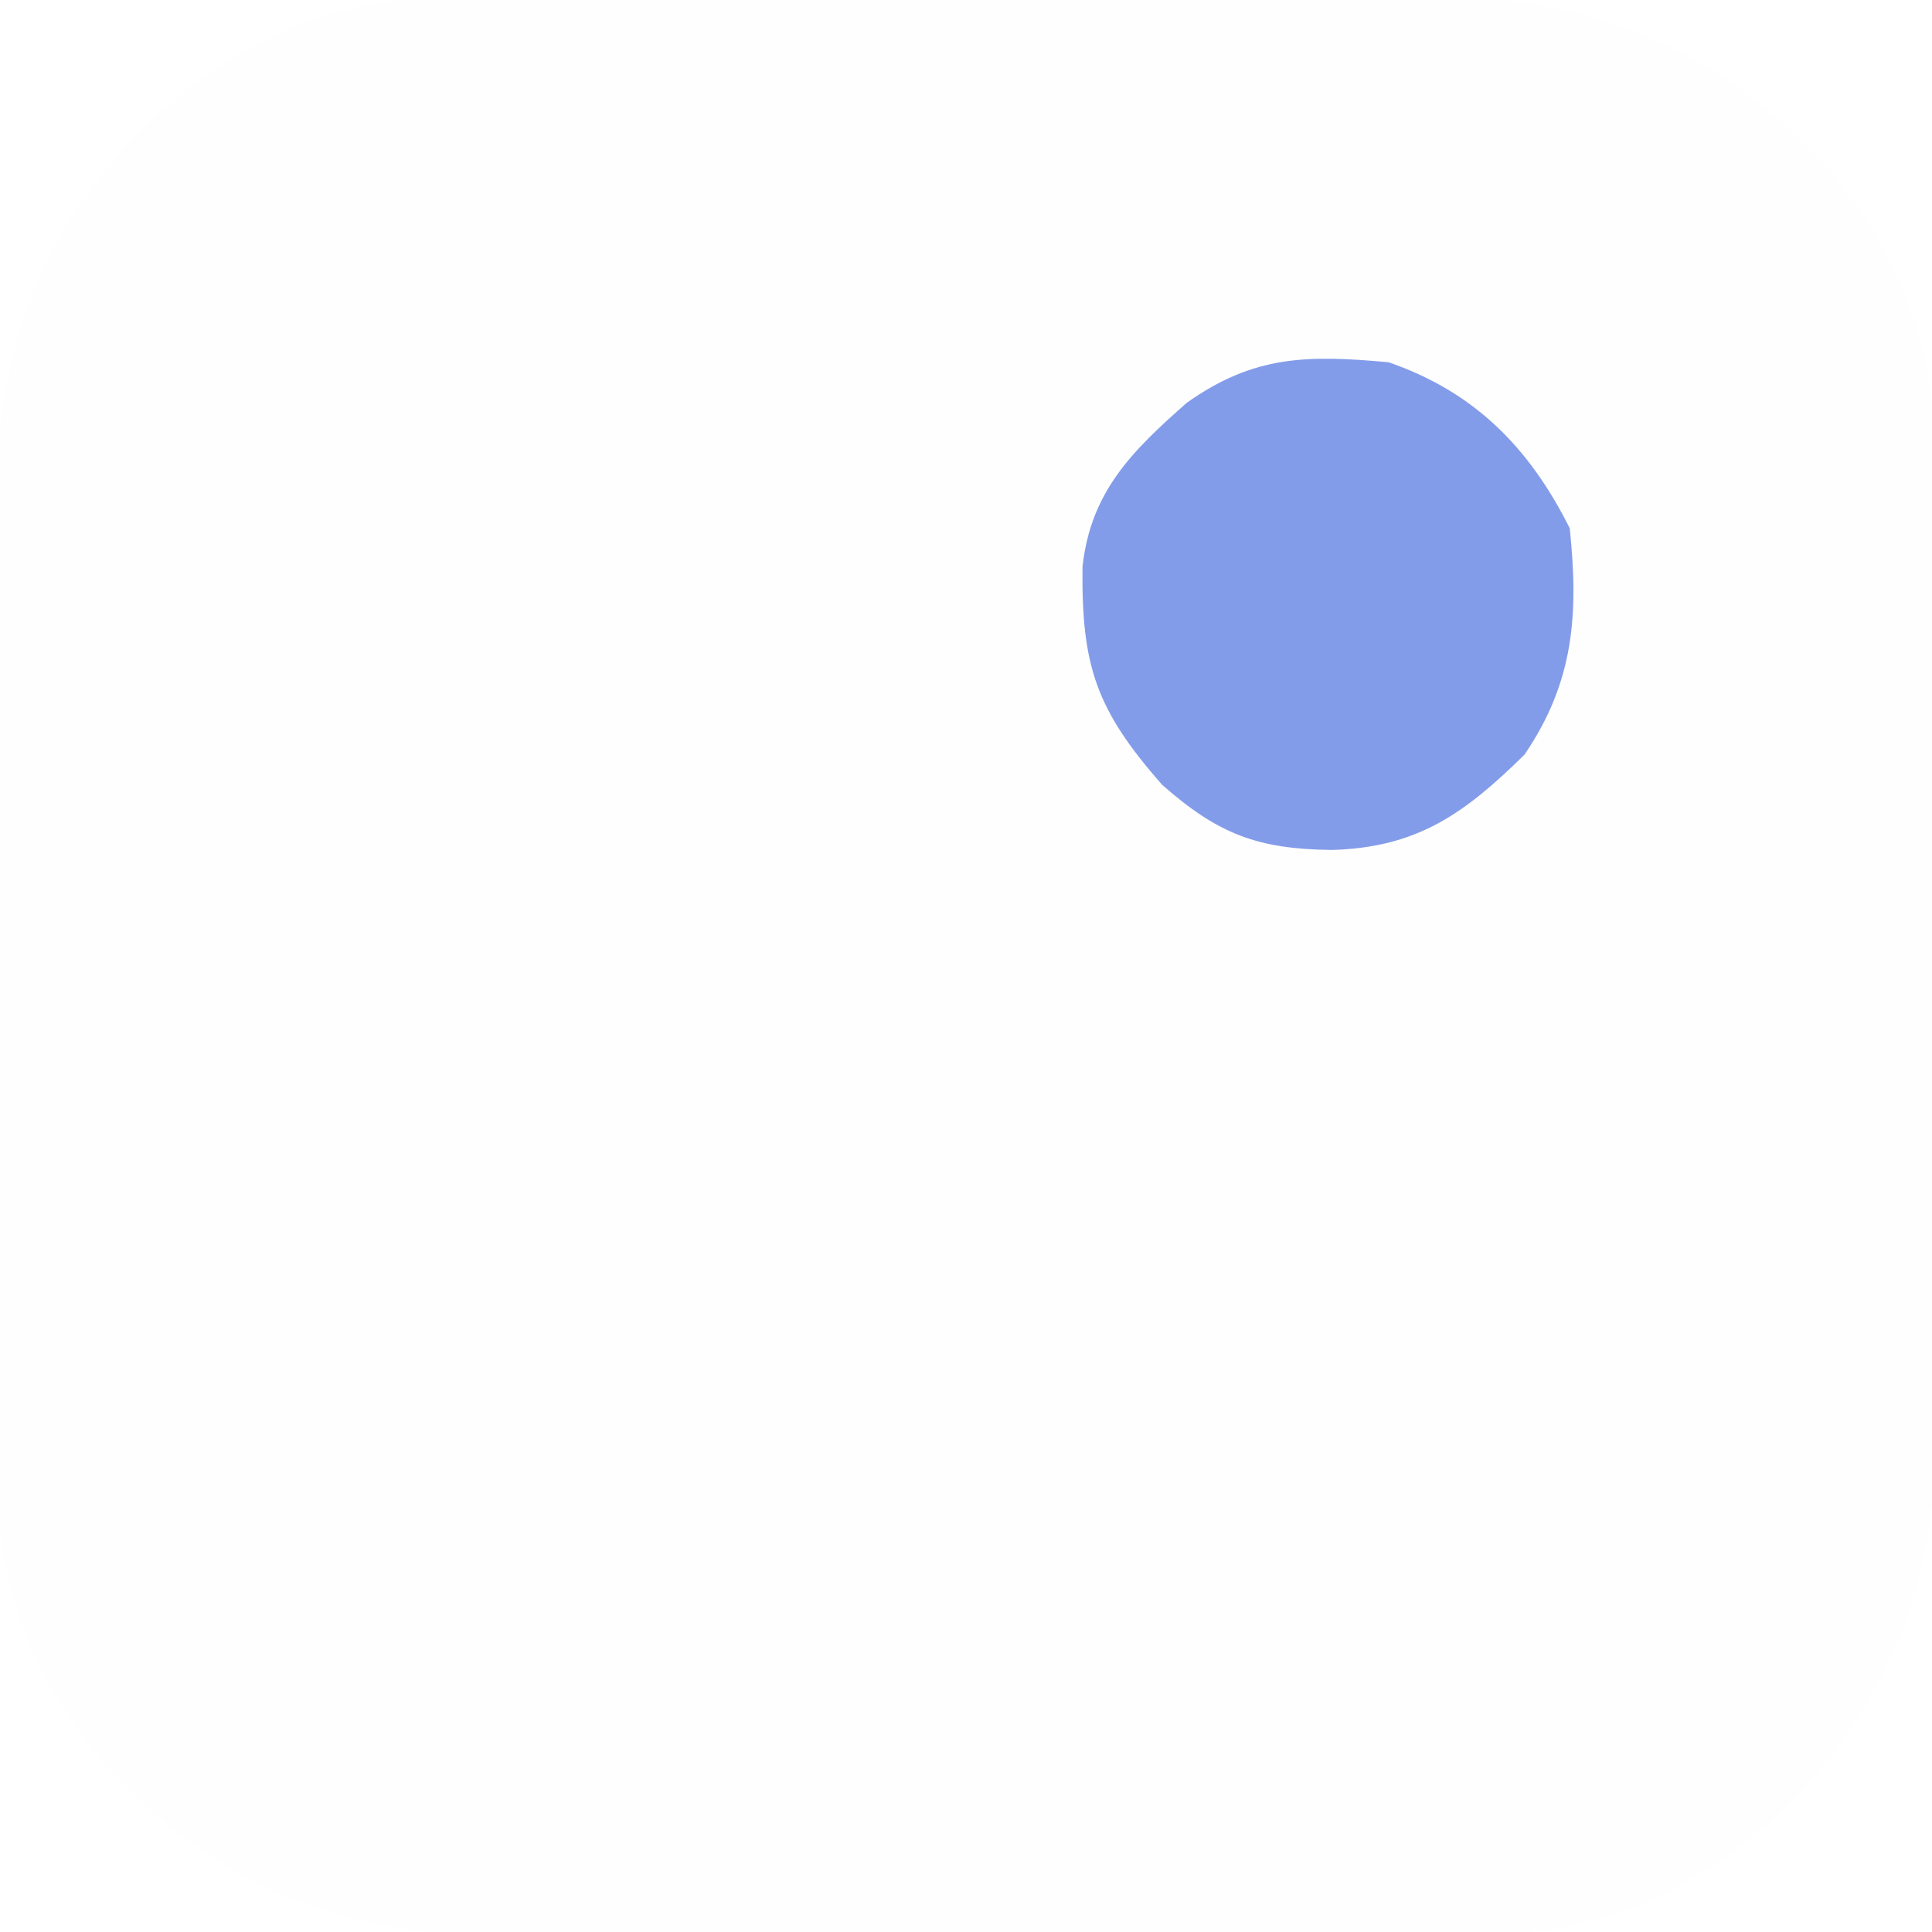
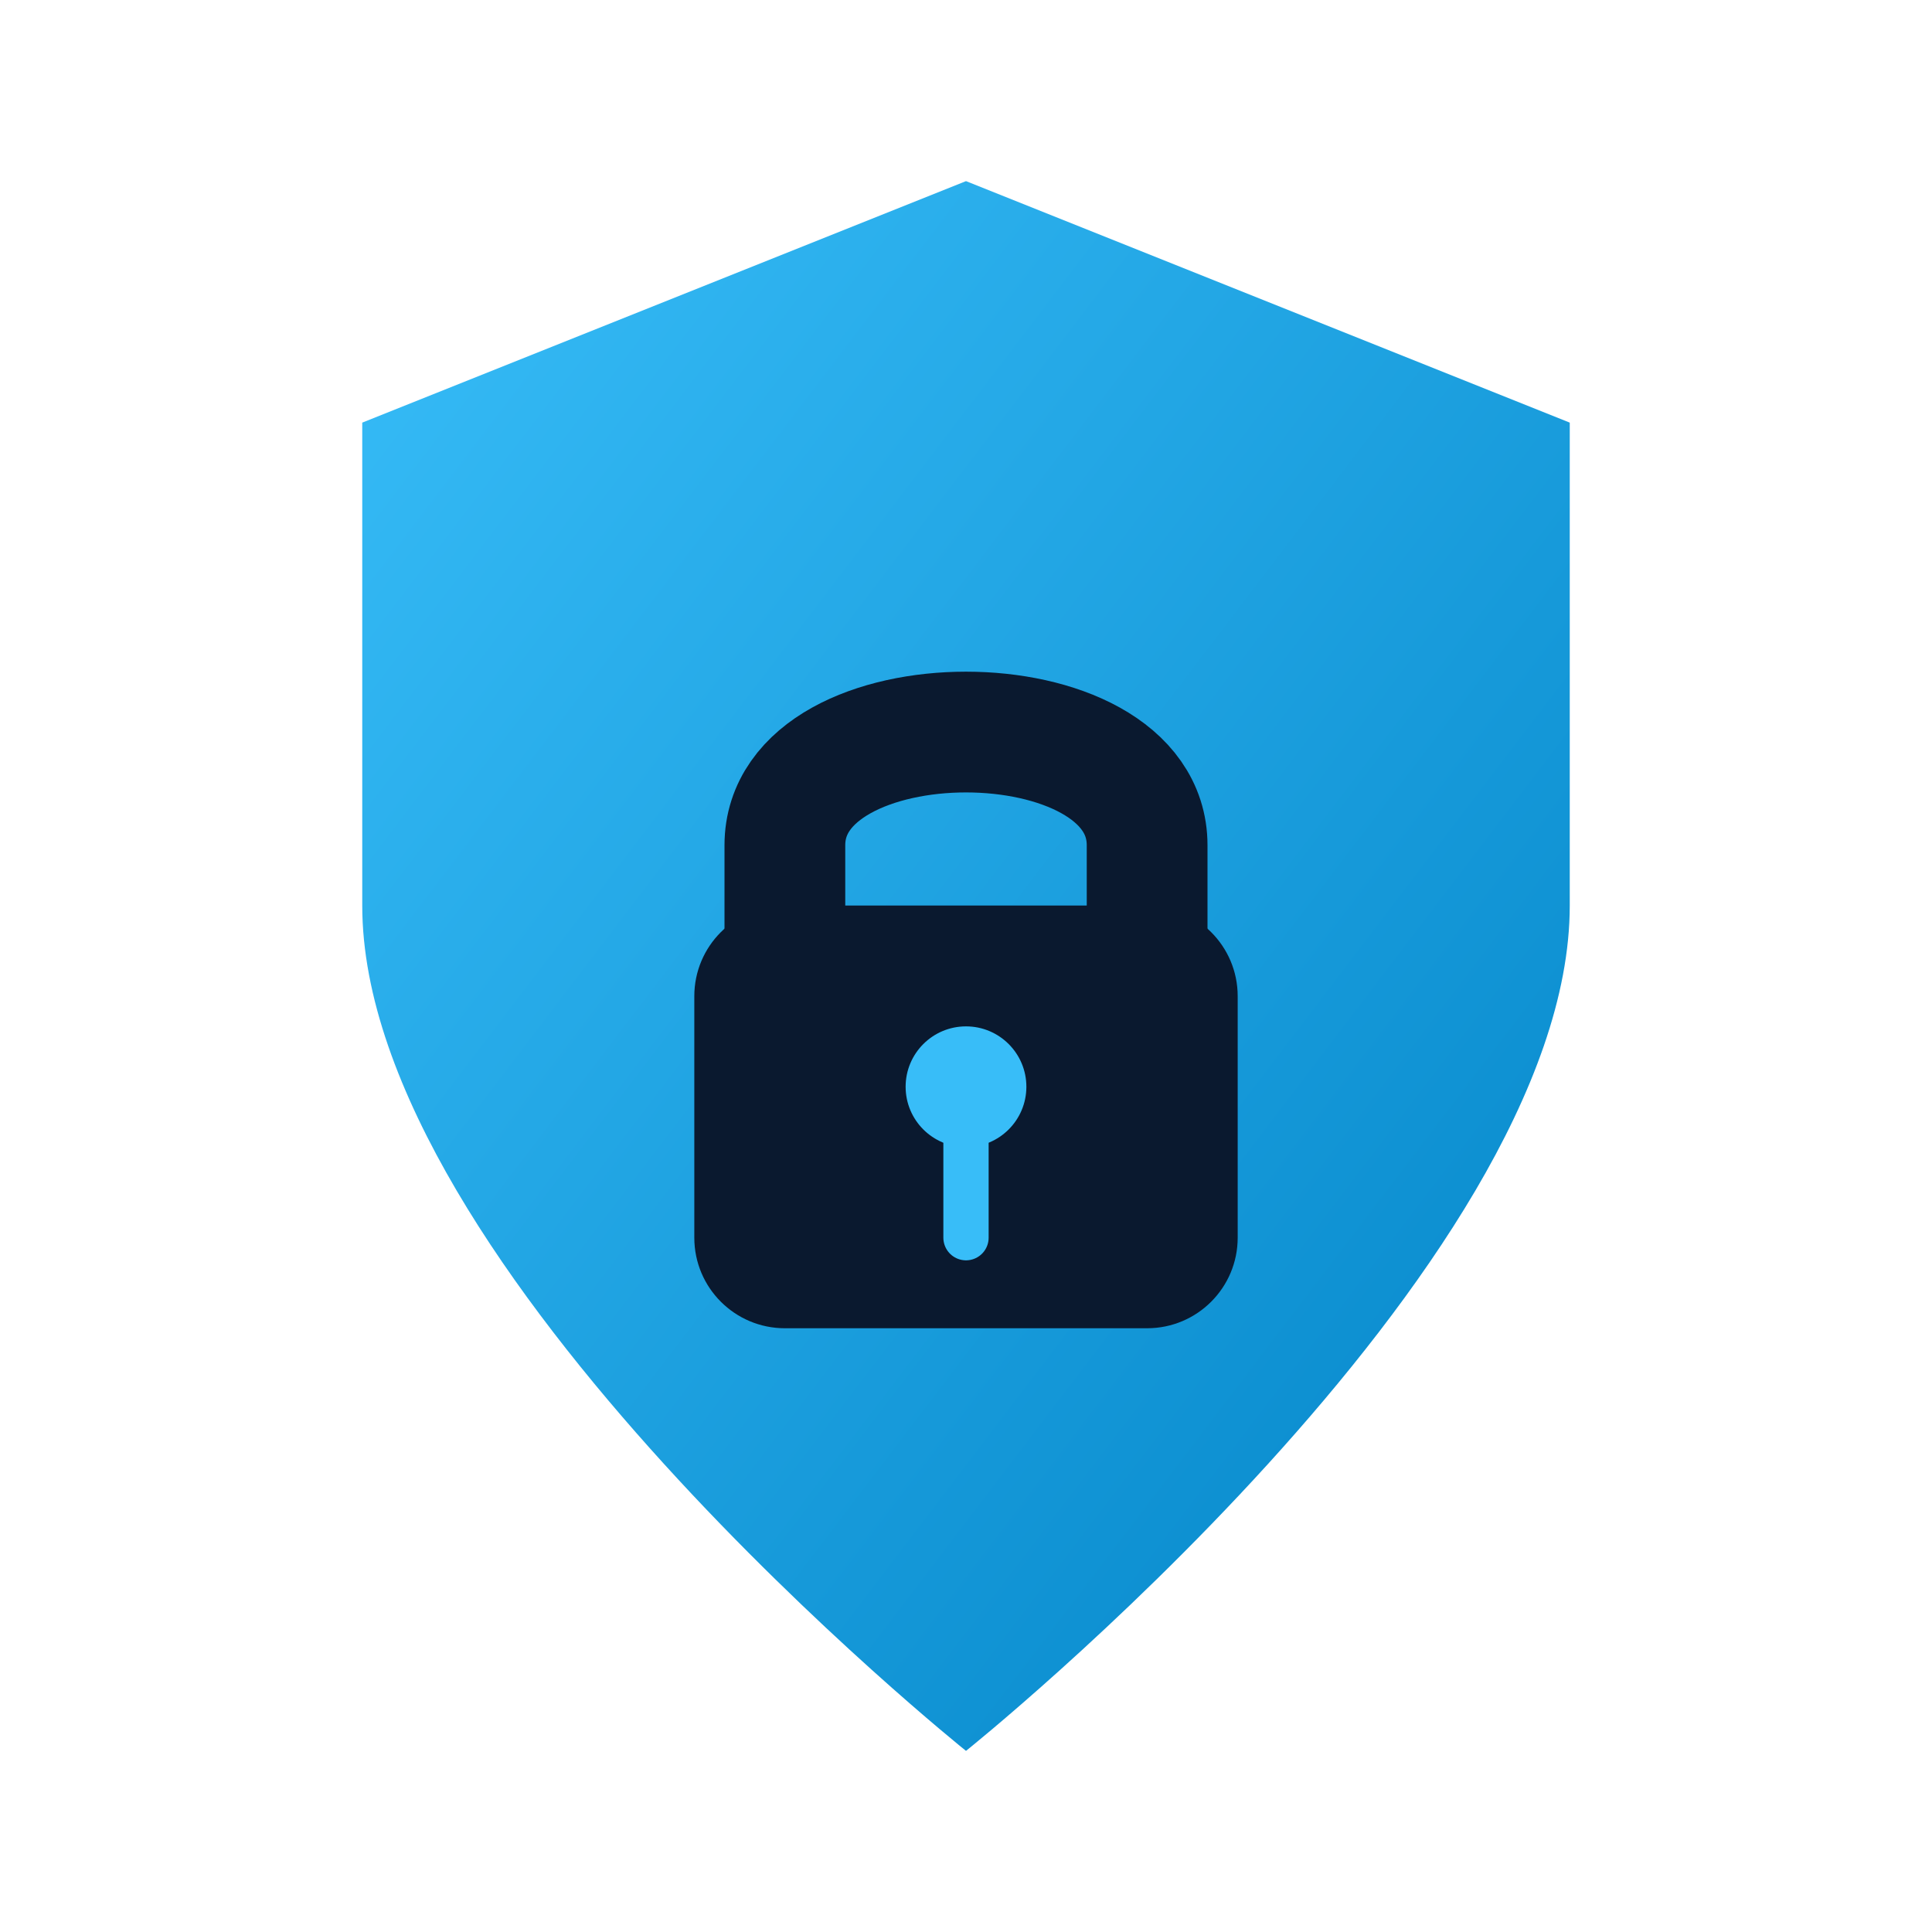
- <svg xmlns="http://www.w3.org/2000/svg" version="1.1" width="128" height="128">
-   <path d="M0 0 C0.767 -0.007 1.533 -0.013 2.323 -0.02 C4.845 -0.039 7.366 -0.043 9.887 -0.045 C11.651 -0.052 13.414 -0.059 15.178 -0.066 C18.871 -0.078 22.563 -0.081 26.256 -0.08 C30.97 -0.08 35.684 -0.107 40.397 -0.142 C44.039 -0.164 47.681 -0.168 51.323 -0.167 C53.06 -0.169 54.797 -0.178 56.534 -0.194 C68.967 -0.294 77.934 0.672 87.329 9.431 C93.878 16.238 96.421 22.629 96.408 32.173 C96.415 32.939 96.422 33.706 96.429 34.496 C96.448 37.017 96.452 39.539 96.454 42.06 C96.46 43.824 96.467 45.587 96.474 47.351 C96.486 51.043 96.49 54.736 96.489 58.428 C96.488 63.143 96.516 67.856 96.55 72.57 C96.572 76.212 96.576 79.854 96.575 83.496 C96.578 85.233 96.586 86.97 96.602 88.707 C96.703 101.139 95.736 110.106 86.977 119.501 C80.171 126.051 73.779 128.593 64.236 128.581 C63.469 128.588 62.702 128.594 61.912 128.601 C59.391 128.62 56.87 128.624 54.348 128.626 C52.585 128.633 50.821 128.64 49.058 128.647 C45.365 128.659 41.673 128.662 37.98 128.661 C33.266 128.661 28.552 128.688 23.838 128.723 C20.196 128.745 16.555 128.749 12.913 128.748 C11.176 128.75 9.439 128.759 7.702 128.775 C-4.731 128.875 -13.698 127.909 -23.093 119.15 C-29.642 112.343 -32.185 105.952 -32.173 96.408 C-32.179 95.642 -32.186 94.875 -32.193 94.085 C-32.212 91.564 -32.216 89.042 -32.218 86.521 C-32.224 84.758 -32.231 82.994 -32.238 81.231 C-32.25 77.538 -32.254 73.845 -32.253 70.153 C-32.252 65.438 -32.28 60.725 -32.314 56.011 C-32.337 52.369 -32.341 48.727 -32.339 45.085 C-32.342 43.348 -32.351 41.611 -32.366 39.874 C-32.467 27.442 -31.5 18.475 -22.741 9.08 C-15.935 2.53 -9.543 -0.012 0 0 Z " fill="#FEFEFE" transform="translate(31.88208,-0.2905273)" />
-   <path d="M0 0 C5.675 1.964 9.314 5.628 12 11 C12.591 16.679 12.294 21.169 9 26 C5.01 29.927 1.884 32.15 -3.75 32.312 C-8.632 32.256 -11.259 31.296 -15 28 C-19.399 23.007 -20.357 20.09 -20.281 13.539 C-19.73 8.564 -16.993 5.875 -13.375 2.688 C-8.923 -0.476 -5.354 -0.488 0 0 Z " fill="#839CE9" transform="translate(92,24)" />
+ <svg xmlns="http://www.w3.org/2000/svg" viewBox="0 0 128 128" width="128" height="128">
+   <defs>
+     <linearGradient id="shieldDark128" x1="0%" y1="0%" x2="100%" y2="100%">
+       <stop offset="0%" stop-color="#38bdf8" />
+       <stop offset="100%" stop-color="#0284c7" />
+     </linearGradient>
+   </defs>
+   <path d="M 64 12 L 104 28 L 104 60 C 104 84 64 116 64 116 C 64 116 24 84 24 60 L 24 28 Z" fill="url(#shieldDark128)" />
+   <path d="M 52 56 C 52 46 76 46 76 56 L 76 64 L 52 64 Z" fill="none" stroke="#0a192f" stroke-width="8" stroke-linecap="round" />
+   <rect x="46" y="60" width="36" height="28" rx="6" fill="#0a192f" />
+   <circle cx="64" cy="72" r="4" fill="#38bdf8" />
+   <path d="M 64 74 L 64 82" stroke="#38bdf8" stroke-width="3" stroke-linecap="round" />
</svg>
